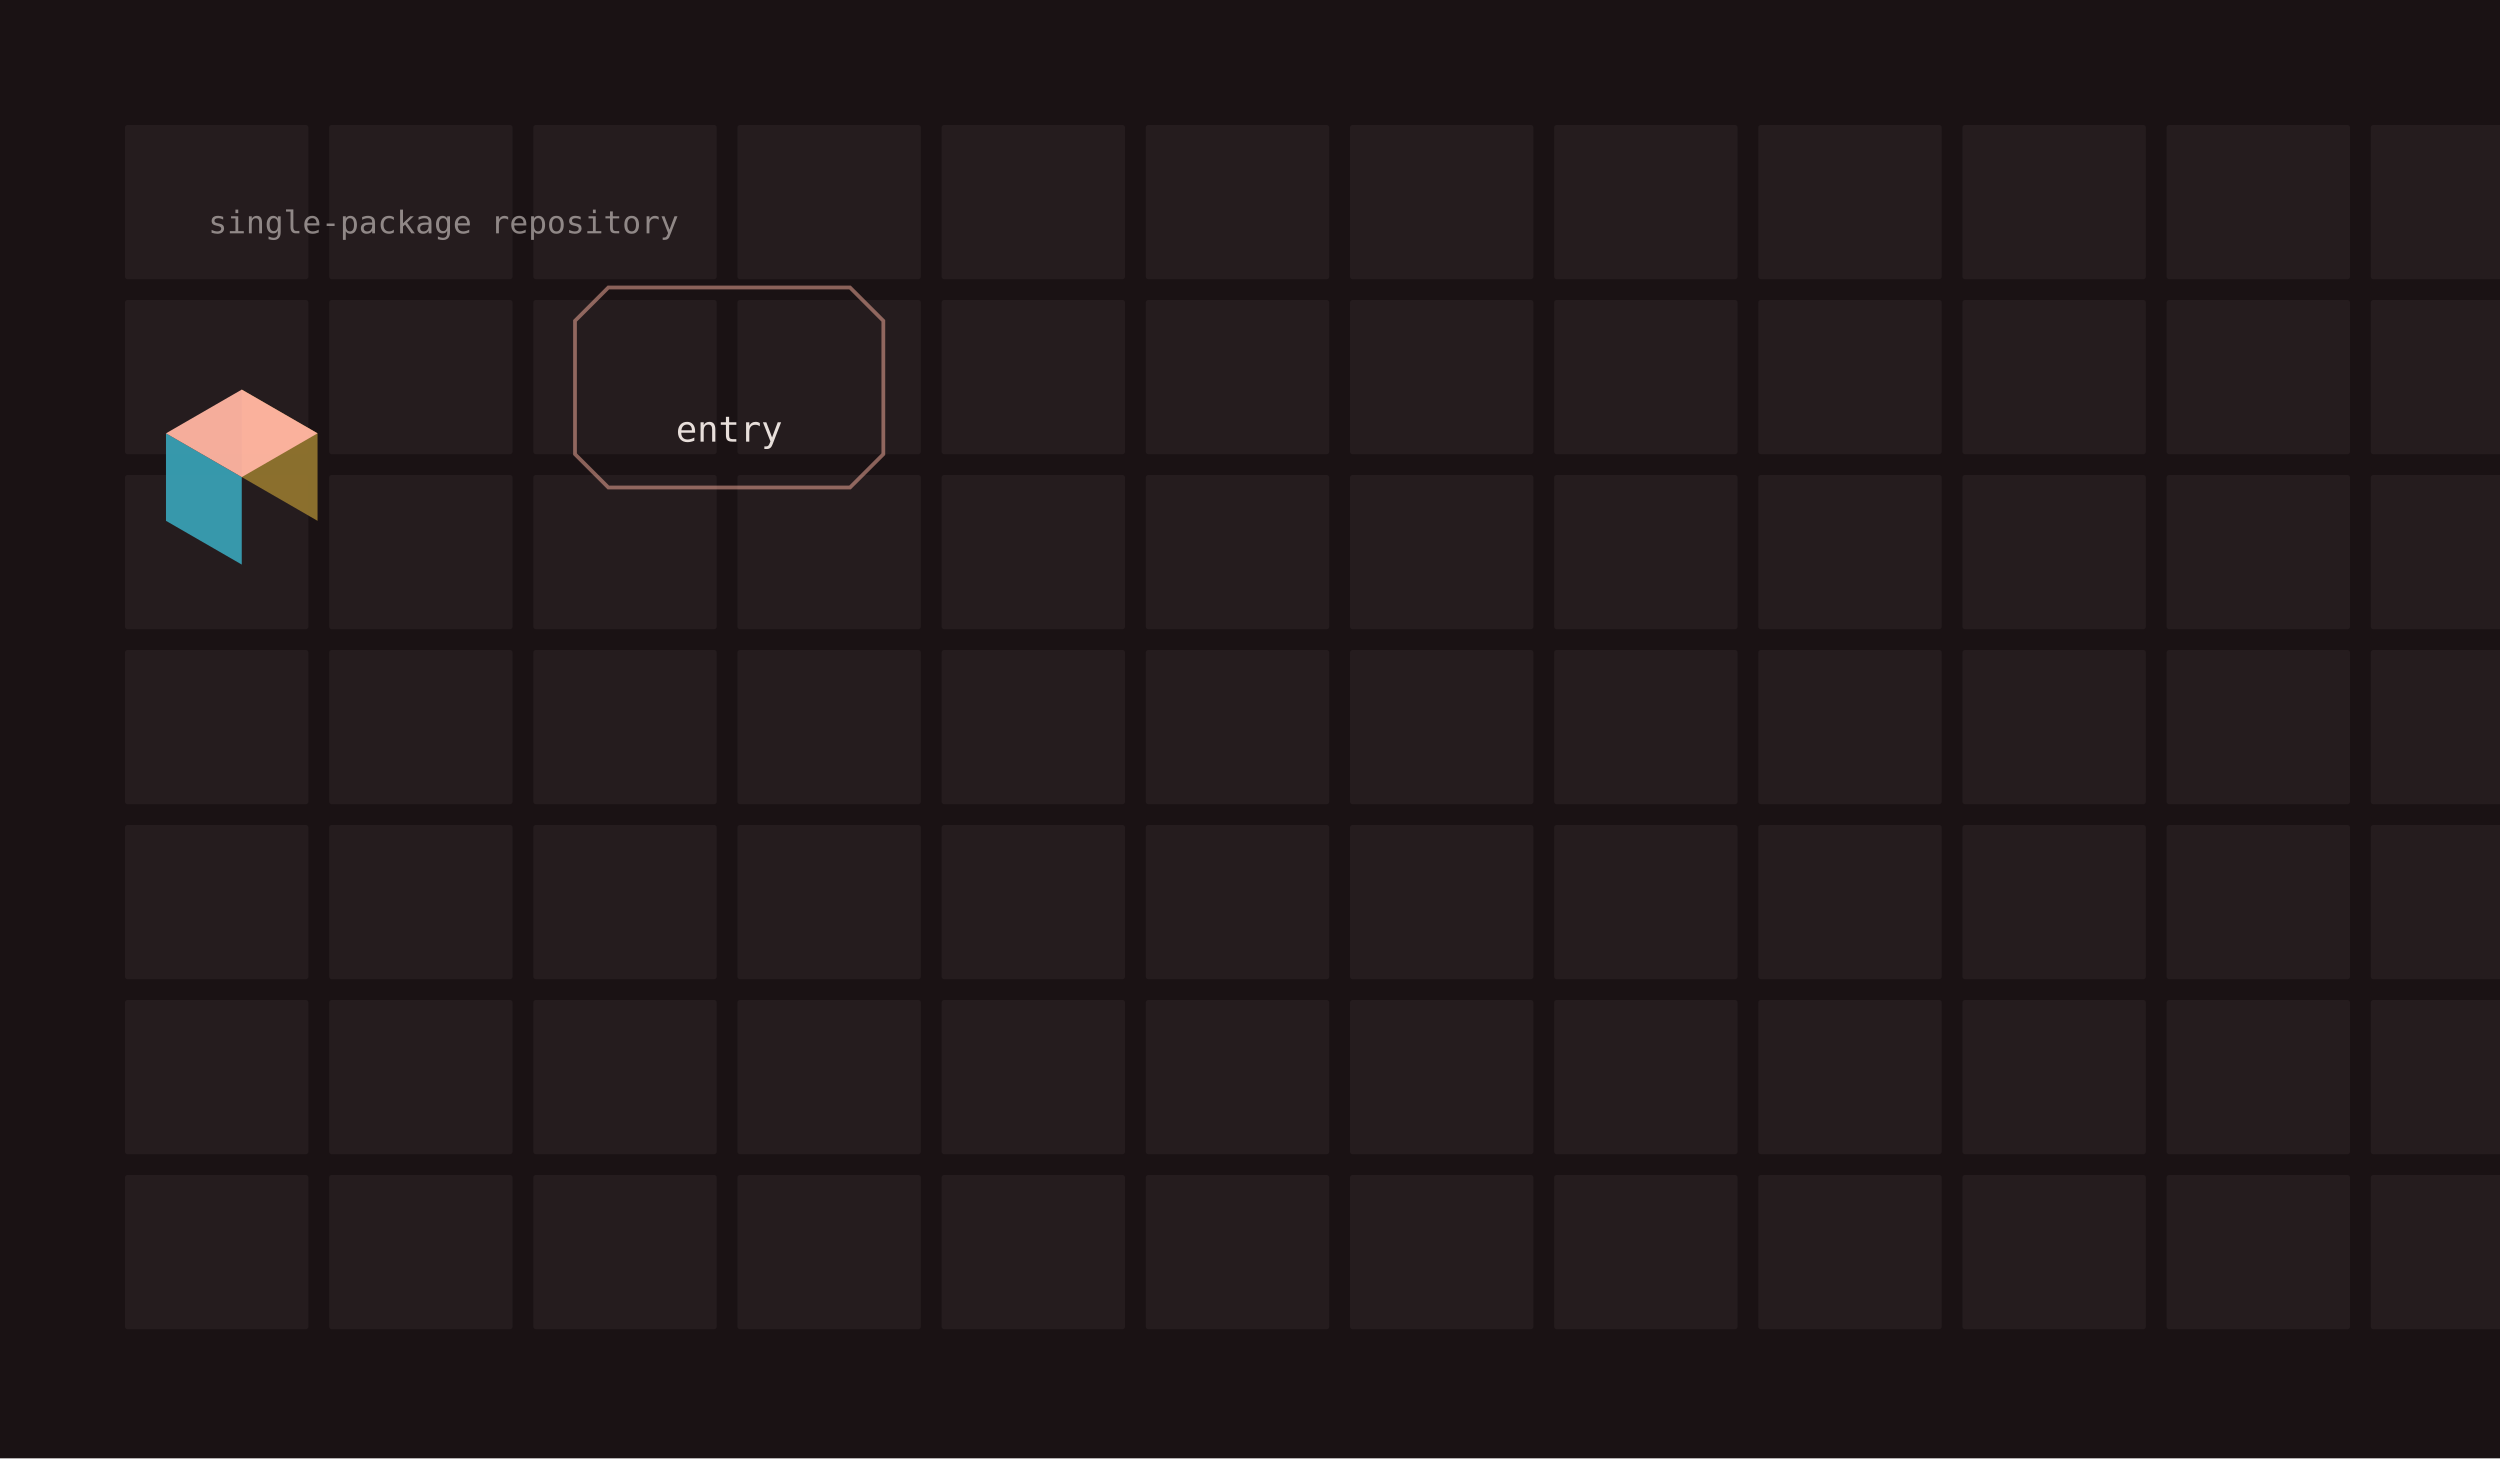
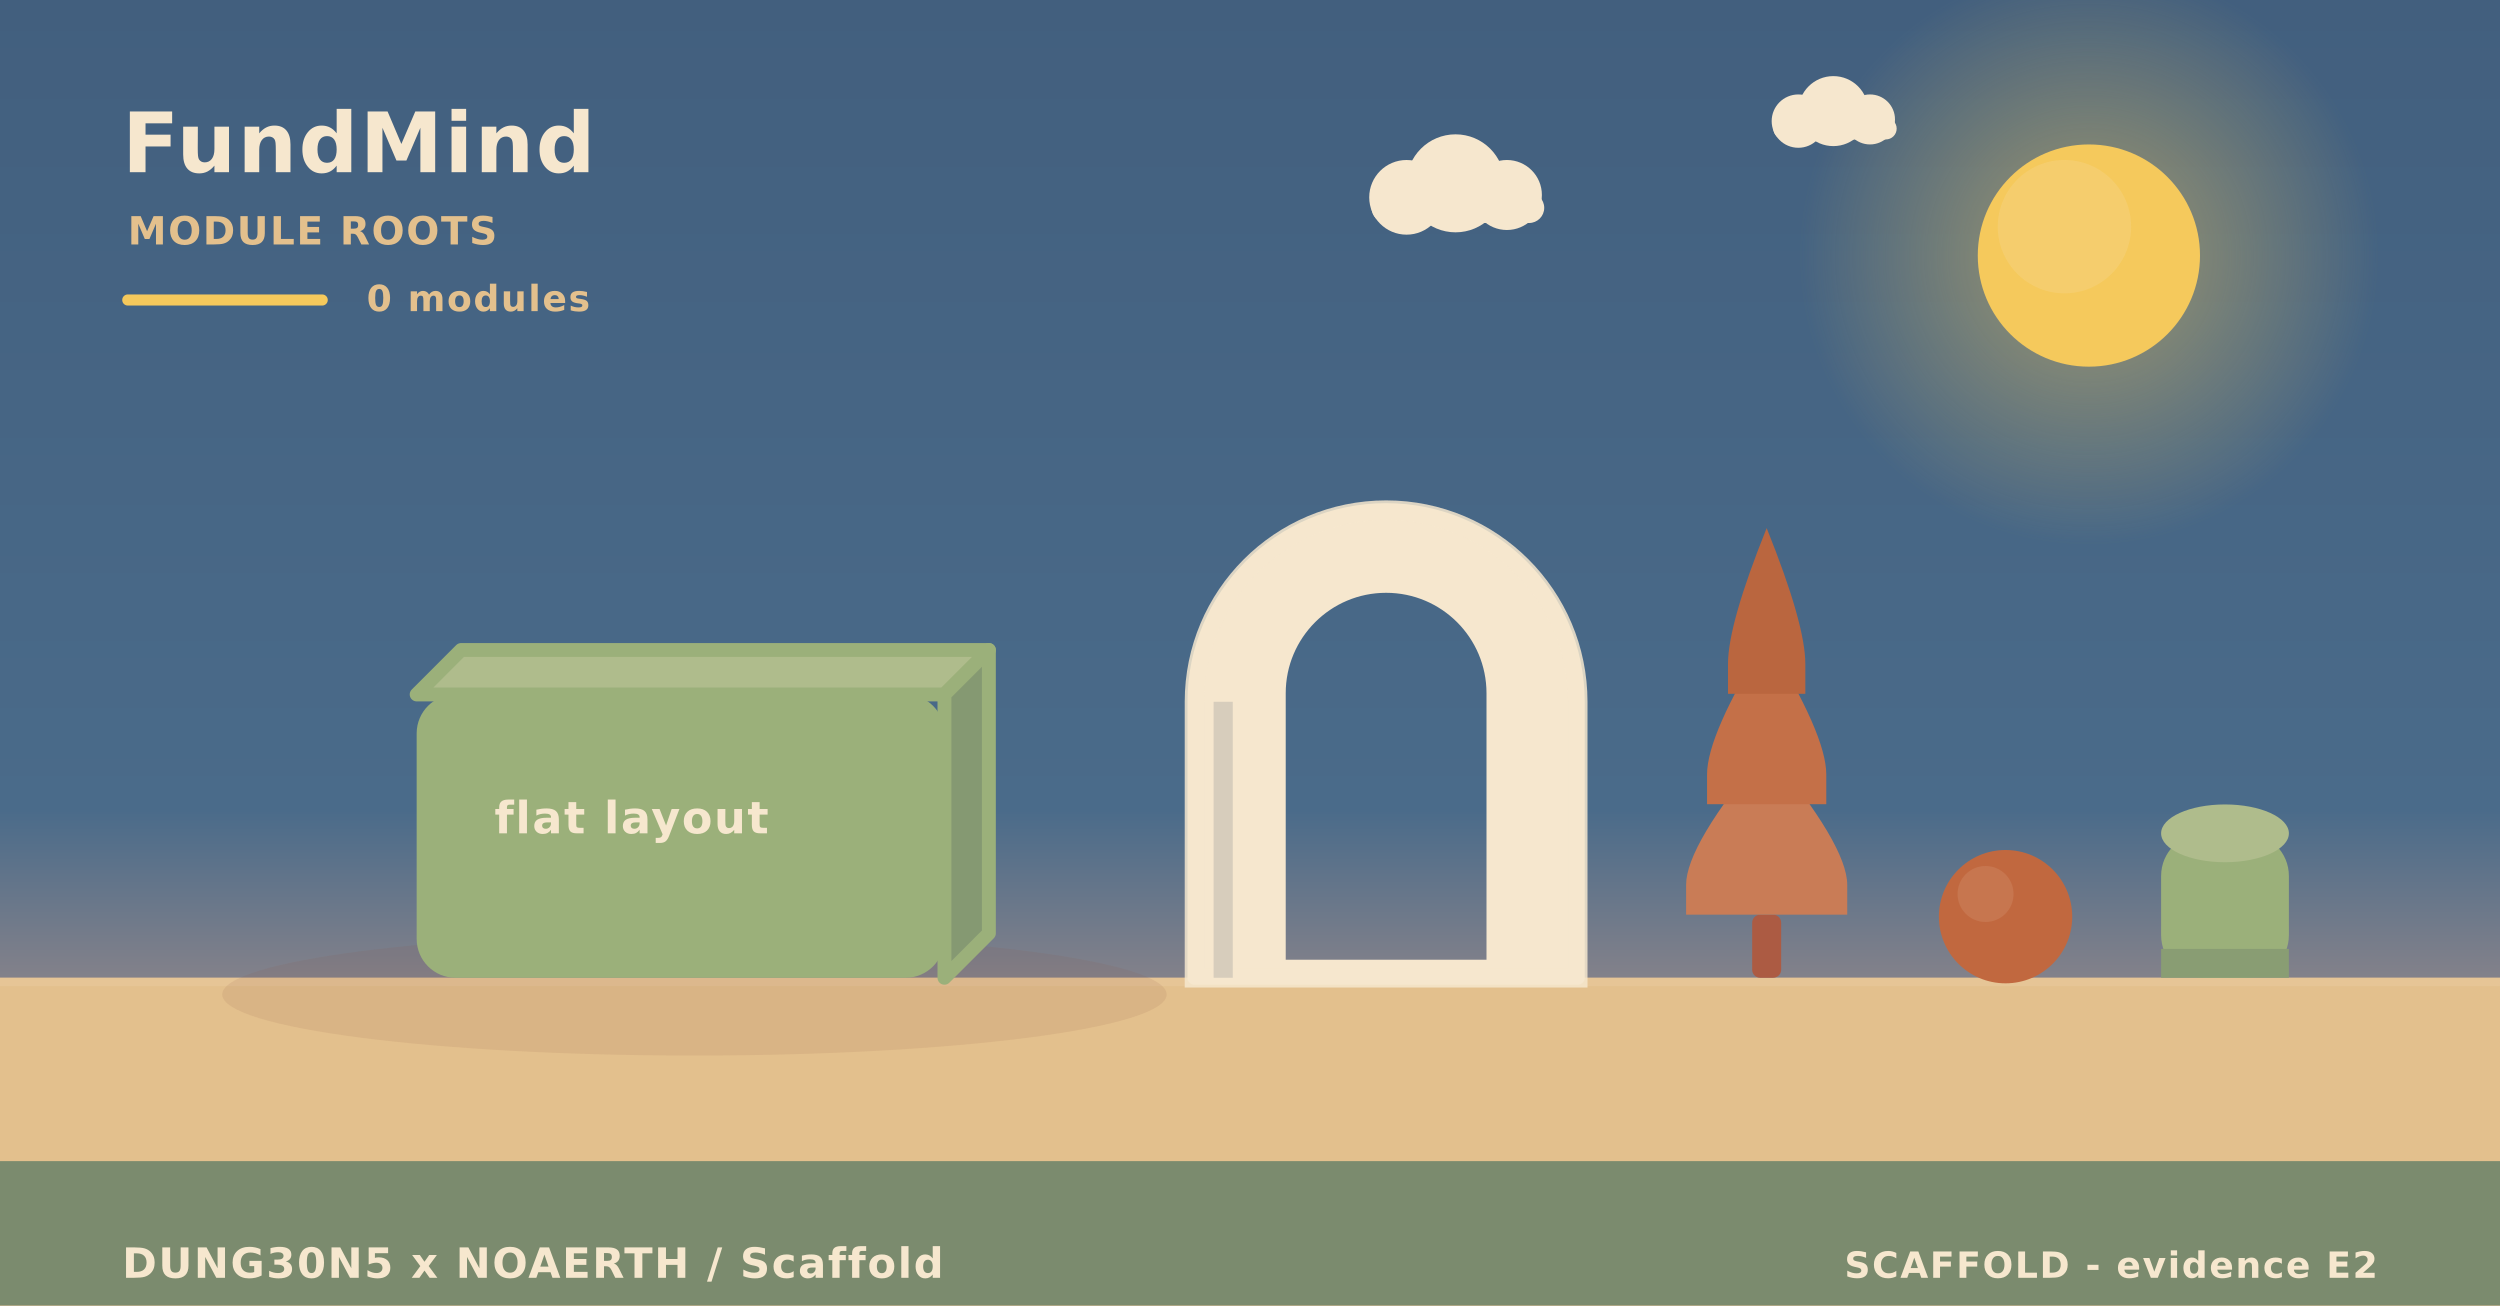
- <svg xmlns="http://www.w3.org/2000/svg" viewBox="0 0 1200 700" width="1200" height="700" role="img" aria-label="FundMind architecture">
-   <rect width="1200" height="700" fill="#1a1214" />
-   <defs>
-     <linearGradient id="ga" x1="0" y1="0" x2="1" y2="1">
-       <stop offset="0%" stop-color="#ffb4a2" />
-       <stop offset="100%" stop-color="#48cae4" />
-     </linearGradient>
-   </defs>
-   <rect x="60.00" y="60.00" width="88.00" height="74.00" rx="1.20" fill="#fdf4f0" opacity="0.05" />
-   <rect x="158.00" y="60.00" width="88.00" height="74.00" rx="1.20" fill="#fdf4f0" opacity="0.05" />
-   <rect x="256.00" y="60.00" width="88.00" height="74.00" rx="1.20" fill="#fdf4f0" opacity="0.05" />
-   <rect x="354.00" y="60.00" width="88.00" height="74.00" rx="1.20" fill="#fdf4f0" opacity="0.05" />
-   <rect x="452.00" y="60.00" width="88.00" height="74.00" rx="1.20" fill="#fdf4f0" opacity="0.05" />
-   <rect x="550.00" y="60.00" width="88.00" height="74.00" rx="1.20" fill="#fdf4f0" opacity="0.05" />
-   <rect x="648.00" y="60.00" width="88.00" height="74.00" rx="1.20" fill="#fdf4f0" opacity="0.05" />
-   <rect x="746.00" y="60.00" width="88.00" height="74.00" rx="1.20" fill="#fdf4f0" opacity="0.05" />
-   <rect x="844.00" y="60.00" width="88.00" height="74.00" rx="1.20" fill="#fdf4f0" opacity="0.05" />
-   <rect x="942.00" y="60.00" width="88.00" height="74.00" rx="1.20" fill="#fdf4f0" opacity="0.05" />
-   <rect x="1040.00" y="60.00" width="88.00" height="74.00" rx="1.20" fill="#fdf4f0" opacity="0.05" />
-   <rect x="1138.00" y="60.00" width="88.00" height="74.00" rx="1.20" fill="#fdf4f0" opacity="0.05" />
-   <rect x="60.00" y="144.00" width="88.00" height="74.00" rx="1.20" fill="#fdf4f0" opacity="0.05" />
-   <rect x="158.00" y="144.00" width="88.00" height="74.00" rx="1.20" fill="#fdf4f0" opacity="0.05" />
-   <rect x="256.00" y="144.00" width="88.00" height="74.00" rx="1.20" fill="#fdf4f0" opacity="0.05" />
-   <rect x="354.00" y="144.00" width="88.00" height="74.00" rx="1.20" fill="#fdf4f0" opacity="0.05" />
-   <rect x="452.00" y="144.00" width="88.00" height="74.00" rx="1.20" fill="#fdf4f0" opacity="0.05" />
-   <rect x="550.00" y="144.00" width="88.00" height="74.00" rx="1.20" fill="#fdf4f0" opacity="0.05" />
-   <rect x="648.00" y="144.00" width="88.00" height="74.00" rx="1.20" fill="#fdf4f0" opacity="0.05" />
-   <rect x="746.00" y="144.00" width="88.00" height="74.00" rx="1.20" fill="#fdf4f0" opacity="0.05" />
-   <rect x="844.00" y="144.00" width="88.00" height="74.00" rx="1.20" fill="#fdf4f0" opacity="0.05" />
-   <rect x="942.00" y="144.00" width="88.00" height="74.00" rx="1.20" fill="#fdf4f0" opacity="0.05" />
-   <rect x="1040.00" y="144.00" width="88.00" height="74.00" rx="1.20" fill="#fdf4f0" opacity="0.05" />
-   <rect x="1138.00" y="144.00" width="88.00" height="74.00" rx="1.20" fill="#fdf4f0" opacity="0.05" />
-   <rect x="60.00" y="228.00" width="88.00" height="74.00" rx="1.20" fill="#fdf4f0" opacity="0.05" />
-   <rect x="158.00" y="228.00" width="88.00" height="74.00" rx="1.20" fill="#fdf4f0" opacity="0.05" />
-   <rect x="256.00" y="228.00" width="88.00" height="74.00" rx="1.20" fill="#fdf4f0" opacity="0.05" />
-   <rect x="354.00" y="228.00" width="88.00" height="74.00" rx="1.20" fill="#fdf4f0" opacity="0.05" />
-   <rect x="452.00" y="228.00" width="88.00" height="74.00" rx="1.20" fill="#fdf4f0" opacity="0.05" />
-   <rect x="550.00" y="228.00" width="88.00" height="74.00" rx="1.20" fill="#fdf4f0" opacity="0.05" />
-   <rect x="648.00" y="228.00" width="88.00" height="74.00" rx="1.20" fill="#fdf4f0" opacity="0.05" />
-   <rect x="746.00" y="228.00" width="88.00" height="74.00" rx="1.20" fill="#fdf4f0" opacity="0.05" />
-   <rect x="844.00" y="228.00" width="88.00" height="74.00" rx="1.20" fill="#fdf4f0" opacity="0.05" />
-   <rect x="942.00" y="228.00" width="88.00" height="74.00" rx="1.20" fill="#fdf4f0" opacity="0.05" />
-   <rect x="1040.00" y="228.00" width="88.00" height="74.00" rx="1.20" fill="#fdf4f0" opacity="0.05" />
-   <rect x="1138.00" y="228.00" width="88.00" height="74.00" rx="1.20" fill="#fdf4f0" opacity="0.05" />
-   <rect x="60.00" y="312.00" width="88.00" height="74.00" rx="1.20" fill="#fdf4f0" opacity="0.05" />
-   <rect x="158.00" y="312.00" width="88.00" height="74.00" rx="1.20" fill="#fdf4f0" opacity="0.05" />
-   <rect x="256.00" y="312.00" width="88.00" height="74.00" rx="1.20" fill="#fdf4f0" opacity="0.05" />
-   <rect x="354.00" y="312.00" width="88.00" height="74.00" rx="1.20" fill="#fdf4f0" opacity="0.05" />
-   <rect x="452.00" y="312.00" width="88.00" height="74.00" rx="1.20" fill="#fdf4f0" opacity="0.05" />
-   <rect x="550.00" y="312.00" width="88.00" height="74.00" rx="1.20" fill="#fdf4f0" opacity="0.05" />
-   <rect x="648.00" y="312.00" width="88.00" height="74.00" rx="1.20" fill="#fdf4f0" opacity="0.05" />
-   <rect x="746.00" y="312.00" width="88.00" height="74.00" rx="1.20" fill="#fdf4f0" opacity="0.05" />
-   <rect x="844.00" y="312.00" width="88.00" height="74.00" rx="1.20" fill="#fdf4f0" opacity="0.05" />
-   <rect x="942.00" y="312.00" width="88.00" height="74.00" rx="1.20" fill="#fdf4f0" opacity="0.05" />
-   <rect x="1040.00" y="312.00" width="88.00" height="74.00" rx="1.20" fill="#fdf4f0" opacity="0.05" />
-   <rect x="1138.00" y="312.00" width="88.00" height="74.00" rx="1.20" fill="#fdf4f0" opacity="0.05" />
-   <rect x="60.00" y="396.00" width="88.00" height="74.00" rx="1.20" fill="#fdf4f0" opacity="0.05" />
-   <rect x="158.00" y="396.00" width="88.00" height="74.00" rx="1.20" fill="#fdf4f0" opacity="0.05" />
-   <rect x="256.00" y="396.00" width="88.00" height="74.00" rx="1.20" fill="#fdf4f0" opacity="0.05" />
-   <rect x="354.00" y="396.00" width="88.00" height="74.00" rx="1.20" fill="#fdf4f0" opacity="0.05" />
-   <rect x="452.00" y="396.00" width="88.00" height="74.00" rx="1.20" fill="#fdf4f0" opacity="0.05" />
-   <rect x="550.00" y="396.00" width="88.00" height="74.00" rx="1.20" fill="#fdf4f0" opacity="0.05" />
-   <rect x="648.00" y="396.00" width="88.00" height="74.00" rx="1.20" fill="#fdf4f0" opacity="0.05" />
-   <rect x="746.00" y="396.00" width="88.00" height="74.00" rx="1.20" fill="#fdf4f0" opacity="0.05" />
-   <rect x="844.00" y="396.00" width="88.00" height="74.00" rx="1.20" fill="#fdf4f0" opacity="0.05" />
-   <rect x="942.00" y="396.00" width="88.00" height="74.00" rx="1.20" fill="#fdf4f0" opacity="0.05" />
-   <rect x="1040.00" y="396.00" width="88.00" height="74.00" rx="1.20" fill="#fdf4f0" opacity="0.05" />
-   <rect x="1138.00" y="396.00" width="88.00" height="74.00" rx="1.20" fill="#fdf4f0" opacity="0.05" />
-   <rect x="60.00" y="480.00" width="88.00" height="74.00" rx="1.20" fill="#fdf4f0" opacity="0.05" />
-   <rect x="158.00" y="480.00" width="88.00" height="74.00" rx="1.20" fill="#fdf4f0" opacity="0.05" />
-   <rect x="256.00" y="480.00" width="88.00" height="74.00" rx="1.20" fill="#fdf4f0" opacity="0.05" />
-   <rect x="354.00" y="480.00" width="88.00" height="74.00" rx="1.20" fill="#fdf4f0" opacity="0.05" />
-   <rect x="452.00" y="480.00" width="88.00" height="74.00" rx="1.20" fill="#fdf4f0" opacity="0.05" />
-   <rect x="550.00" y="480.00" width="88.00" height="74.00" rx="1.20" fill="#fdf4f0" opacity="0.05" />
-   <rect x="648.00" y="480.00" width="88.00" height="74.00" rx="1.20" fill="#fdf4f0" opacity="0.05" />
-   <rect x="746.00" y="480.00" width="88.00" height="74.00" rx="1.20" fill="#fdf4f0" opacity="0.05" />
-   <rect x="844.00" y="480.00" width="88.00" height="74.00" rx="1.20" fill="#fdf4f0" opacity="0.05" />
-   <rect x="942.00" y="480.00" width="88.00" height="74.00" rx="1.20" fill="#fdf4f0" opacity="0.05" />
-   <rect x="1040.00" y="480.00" width="88.00" height="74.00" rx="1.20" fill="#fdf4f0" opacity="0.05" />
-   <rect x="1138.00" y="480.00" width="88.00" height="74.00" rx="1.20" fill="#fdf4f0" opacity="0.05" />
-   <rect x="60.00" y="564.00" width="88.00" height="74.00" rx="1.20" fill="#fdf4f0" opacity="0.05" />
-   <rect x="158.00" y="564.00" width="88.00" height="74.00" rx="1.20" fill="#fdf4f0" opacity="0.05" />
-   <rect x="256.00" y="564.00" width="88.00" height="74.00" rx="1.20" fill="#fdf4f0" opacity="0.05" />
-   <rect x="354.00" y="564.00" width="88.00" height="74.00" rx="1.20" fill="#fdf4f0" opacity="0.05" />
-   <rect x="452.00" y="564.00" width="88.00" height="74.00" rx="1.20" fill="#fdf4f0" opacity="0.05" />
-   <rect x="550.00" y="564.00" width="88.00" height="74.00" rx="1.20" fill="#fdf4f0" opacity="0.05" />
-   <rect x="648.00" y="564.00" width="88.00" height="74.00" rx="1.20" fill="#fdf4f0" opacity="0.05" />
-   <rect x="746.00" y="564.00" width="88.00" height="74.00" rx="1.20" fill="#fdf4f0" opacity="0.05" />
-   <rect x="844.00" y="564.00" width="88.00" height="74.00" rx="1.20" fill="#fdf4f0" opacity="0.05" />
-   <rect x="942.00" y="564.00" width="88.00" height="74.00" rx="1.20" fill="#fdf4f0" opacity="0.05" />
-   <rect x="1040.00" y="564.00" width="88.00" height="74.00" rx="1.20" fill="#fdf4f0" opacity="0.05" />
-   <rect x="1138.00" y="564.00" width="88.00" height="74.00" rx="1.20" fill="#fdf4f0" opacity="0.05" />
-   <path d="M292.00,138.00 H408.00 L424.00,154.00 V218.00 L408.00,234.00 H292.00 L276.00,218.00 V154.00 Z" fill="none" stroke="rgba(255,180,162,0.550)" stroke-width="1.80" opacity="0.90" />
-   <polygon points="116.05,229.00 152.42,250.00 152.42,208.00 116.05,187.00" fill="#90732e" opacity="0.95" />
-   <polygon points="79.67,250.00 116.05,271.00 116.05,229.00 79.67,208.00" fill="#389eb2" opacity="0.95" />
-   <polygon points="116.05,187.00 152.42,208.00 116.05,229.00 79.67,208.00" fill="#ffb4a2" opacity="0.95" />
-   <text x="350" y="212" font-family="ui-monospace,Menlo,monospace" font-size="17" fill="rgba(253,244,240,0.900)" text-anchor="middle">entry</text>
-   <text x="100" y="112" font-family="ui-monospace,Menlo,monospace" font-size="15" fill="rgba(253,244,240,0.500)">single-package repository</text>
+ <svg xmlns="http://www.w3.org/2000/svg" width="900" height="470" viewBox="0 0 900 470" role="img" aria-label="FundMind - how it is built">
+   <linearGradient id="skya" x1="0" y1="0" x2="0" y2="1">
+     <stop offset="0" stop-color="#425f7e" />
+     <stop offset="0.62" stop-color="#4a6b8a" />
+     <stop offset="1" stop-color="#f3ad8a" />
+   </linearGradient>
+   <rect width="900" height="470" fill="url(#skya)" />
+   <radialGradient id="suna">
+     <stop offset="0.35" stop-color="#f5c95c" stop-opacity="0.34" />
+     <stop offset="1" stop-color="#f5c95c" stop-opacity="0" />
+   </radialGradient>
+   <circle cx="752" cy="92" r="104" fill="url(#suna)" />
+   <circle cx="752" cy="92" r="40" fill="#f5c95c" />
+   <circle cx="743.2" cy="81.6" r="24" fill="#f5d27e" opacity="0.5" />
+   <g>
+     <circle cx="524" cy="66" r="17.64" fill="#f6e7ce" />
+     <circle cx="506.36" cy="71.04" r="13.44" fill="#f6e7ce" />
+     <circle cx="542.48" cy="70.2" r="12.6" fill="#f6e7ce" />
+     <rect x="493.76" y="69.36" width="62.16" height="10.92" rx="5.46" fill="#f6e7ce" />
+   </g>
+   <g>
+     <circle cx="660" cy="40" r="12.6" fill="#f6e7ce" />
+     <circle cx="647.4" cy="43.6" r="9.6" fill="#f6e7ce" />
+     <circle cx="673.2" cy="43" r="9" fill="#f6e7ce" />
+     <rect x="638.4" y="42.4" width="44.4" height="7.8" rx="3.9" fill="#f6e7ce" />
+   </g>
+   <rect x="0" y="352" width="900" height="118" fill="#e3c08d" />
+   <rect x="0" y="352" width="900" height="3" fill="#e6c596" />
+   <text x="44" y="62" font-family="Verdana,DejaVu Sans,sans-serif" font-size="30" font-weight="700" letter-spacing="0.6" fill="#f6e7ce" text-anchor="start">FundMind</text>
+   <text x="46" y="88" font-family="Verdana,DejaVu Sans,sans-serif" font-size="14" font-weight="700" letter-spacing="0.6" fill="#e3c08d" text-anchor="start">MODULE ROOTS</text>
+   <rect x="44" y="106" width="74" height="4" rx="2" fill="#f5c95c" />
+   <text x="132" y="112" font-family="Verdana,DejaVu Sans,sans-serif" font-size="13" font-weight="700" letter-spacing="0.6" fill="#e3c08d" text-anchor="start">0 modules</text>
+   <ellipse cx="250" cy="358" rx="170" ry="22" fill="rgba(138,90,68,0.11)" />
+   <path d="M150,250 L340,250 L356,234 L166,234 Z" fill="#afbc8c" stroke="#9bb07a" stroke-width="5" stroke-linejoin="round" />
+   <path d="M340,250 L356,234 L356,336 L340,352 Z" fill="#859972" stroke="#9bb07a" stroke-width="5" stroke-linejoin="round" />
+   <rect x="150" y="250" width="190" height="102" rx="14" fill="#9bb07a" />
+   <text x="178" y="300" font-family="Verdana,DejaVu Sans,sans-serif" font-size="16" font-weight="700" letter-spacing="0.6" fill="#f6e7ce" text-anchor="start">flat layout</text>
+   <path d="M430,352 L430,252.64 A69,69 0 0 1 568,252.64 L568,352 Z M460.36,348 L460.36,249.55 A38.64,38.64 0 0 1 537.64,249.55 L537.64,348 Z" fill="#f6e7ce" fill-rule="evenodd" stroke="#f6e7ce" stroke-width="5" stroke-linejoin="round" />
+   <path d="M430,352 L430,252.64 A69,69 0 0 1 568,252.64 L568,352 Z" fill="none" stroke="#f6e7ce" stroke-width="7" stroke-linecap="round" opacity="0.85" />
+   <rect x="436.9" y="252.64" width="6.9" height="99.36" fill="#d7cdbc" />
+   <rect x="630.78" y="329.28" width="10.44" height="22.72" rx="2.9" fill="#ac5b43" />
+   <path d="M636,269.64 Q607,304.23 607,318.54 Q607,329.28 607,329.28 L665,329.28 Q665,329.28 665,318.54 Q665,304.23 636,269.64 Z" fill="#c97c56" />
+   <path d="M636,229.88 Q614.54,264.47 614.54,278.78 Q614.54,289.52 614.54,289.52 L657.46,289.52 Q657.46,289.52 657.46,278.78 Q657.46,264.47 636,229.88 Z" fill="#c47048" />
+   <path d="M636,190.12 Q622.08,224.71 622.08,239.02 Q622.08,249.76 622.08,249.76 L649.92,249.76 Q649.92,249.76 649.92,239.02 Q649.92,224.71 636,190.12 Z" fill="#ba663f" />
+   <circle cx="722" cy="330" r="24" fill="#c1683f" />
+   <circle cx="714.8" cy="321.84" r="10.08" fill="#cc815c" opacity="0.55" />
+   <rect x="778" y="300" width="46" height="52" rx="15.33" fill="#9bb07a" />
+   <ellipse cx="801" cy="300" rx="23" ry="10.4" fill="#afbc8c" />
+   <rect x="778" y="341.6" width="46" height="10.4" fill="#899d73" />
+   <rect x="0" y="418" width="900" height="52" rx="0" fill="#75886c" opacity="0.94" />
+   <text x="44" y="460" font-family="Verdana,DejaVu Sans,sans-serif" font-size="15" font-weight="700" letter-spacing="0.6" fill="#f6e7ce" text-anchor="start">DUNG30N5 x NOAERTH  /  Scaffold</text>
+   <text x="856" y="460" font-family="Verdana,DejaVu Sans,sans-serif" font-size="13" font-weight="700" letter-spacing="0.6" fill="#f6e7ce" text-anchor="end">SCAFFOLD  -  evidence E2</text>
</svg>
